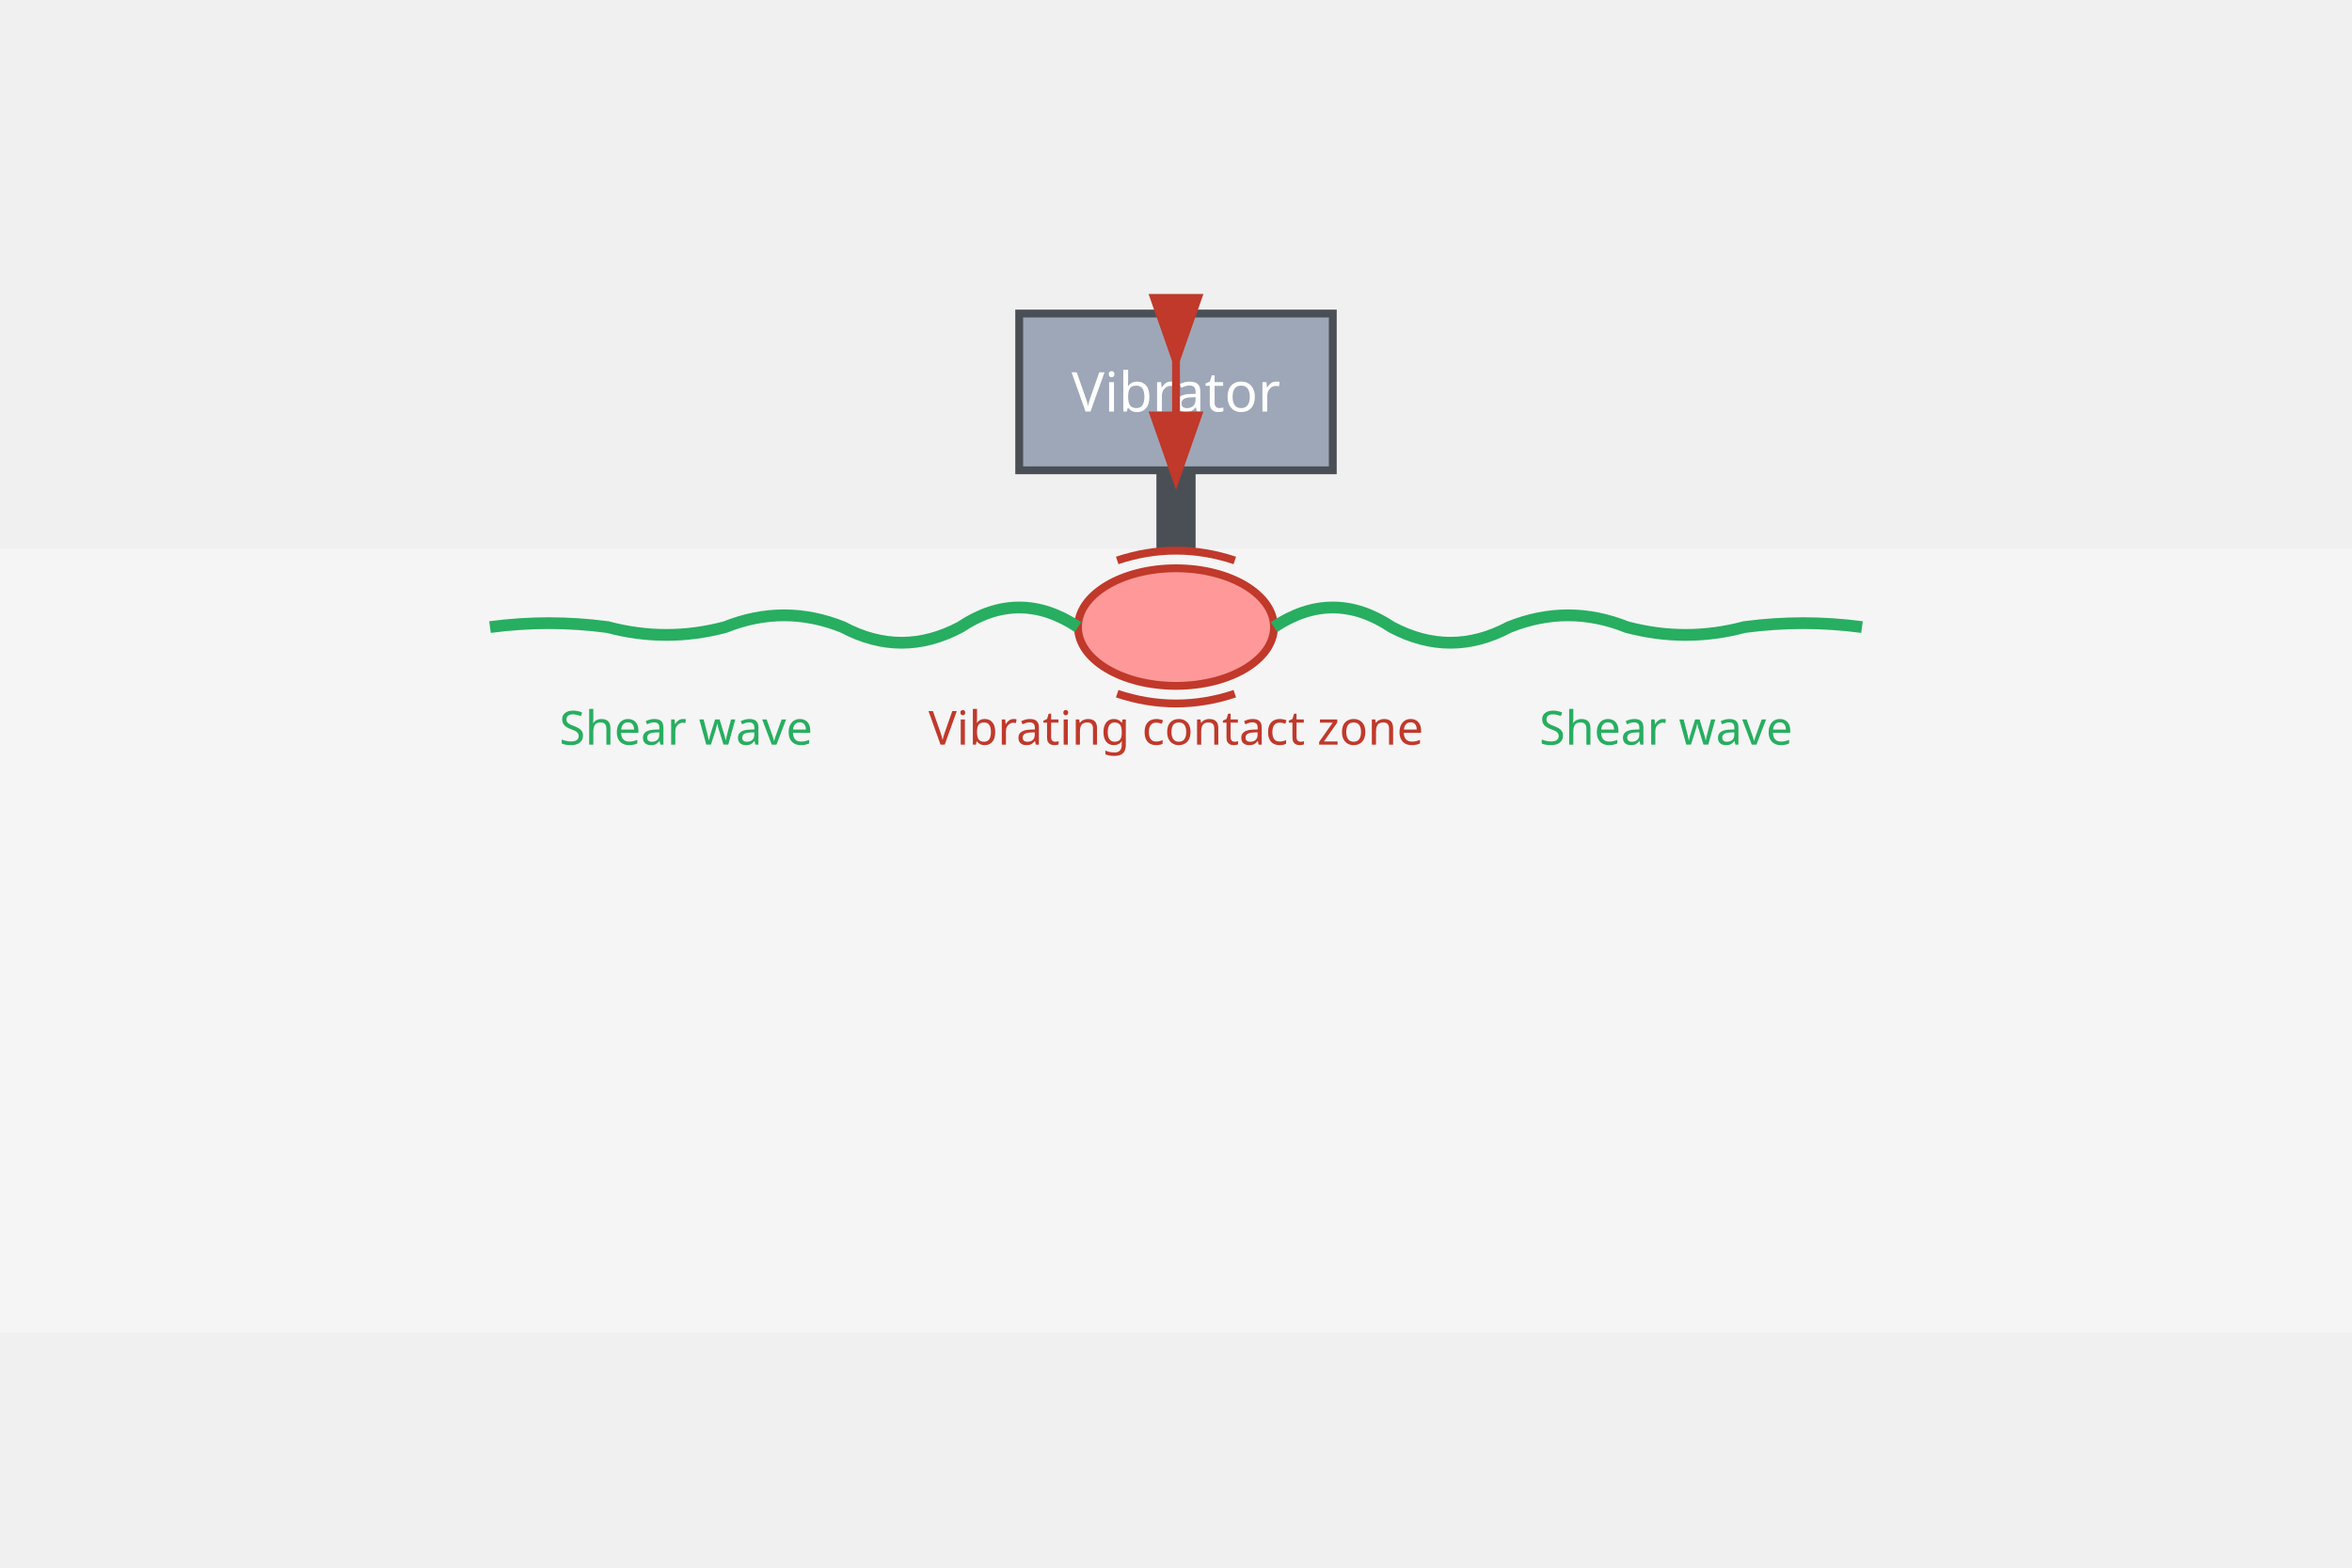
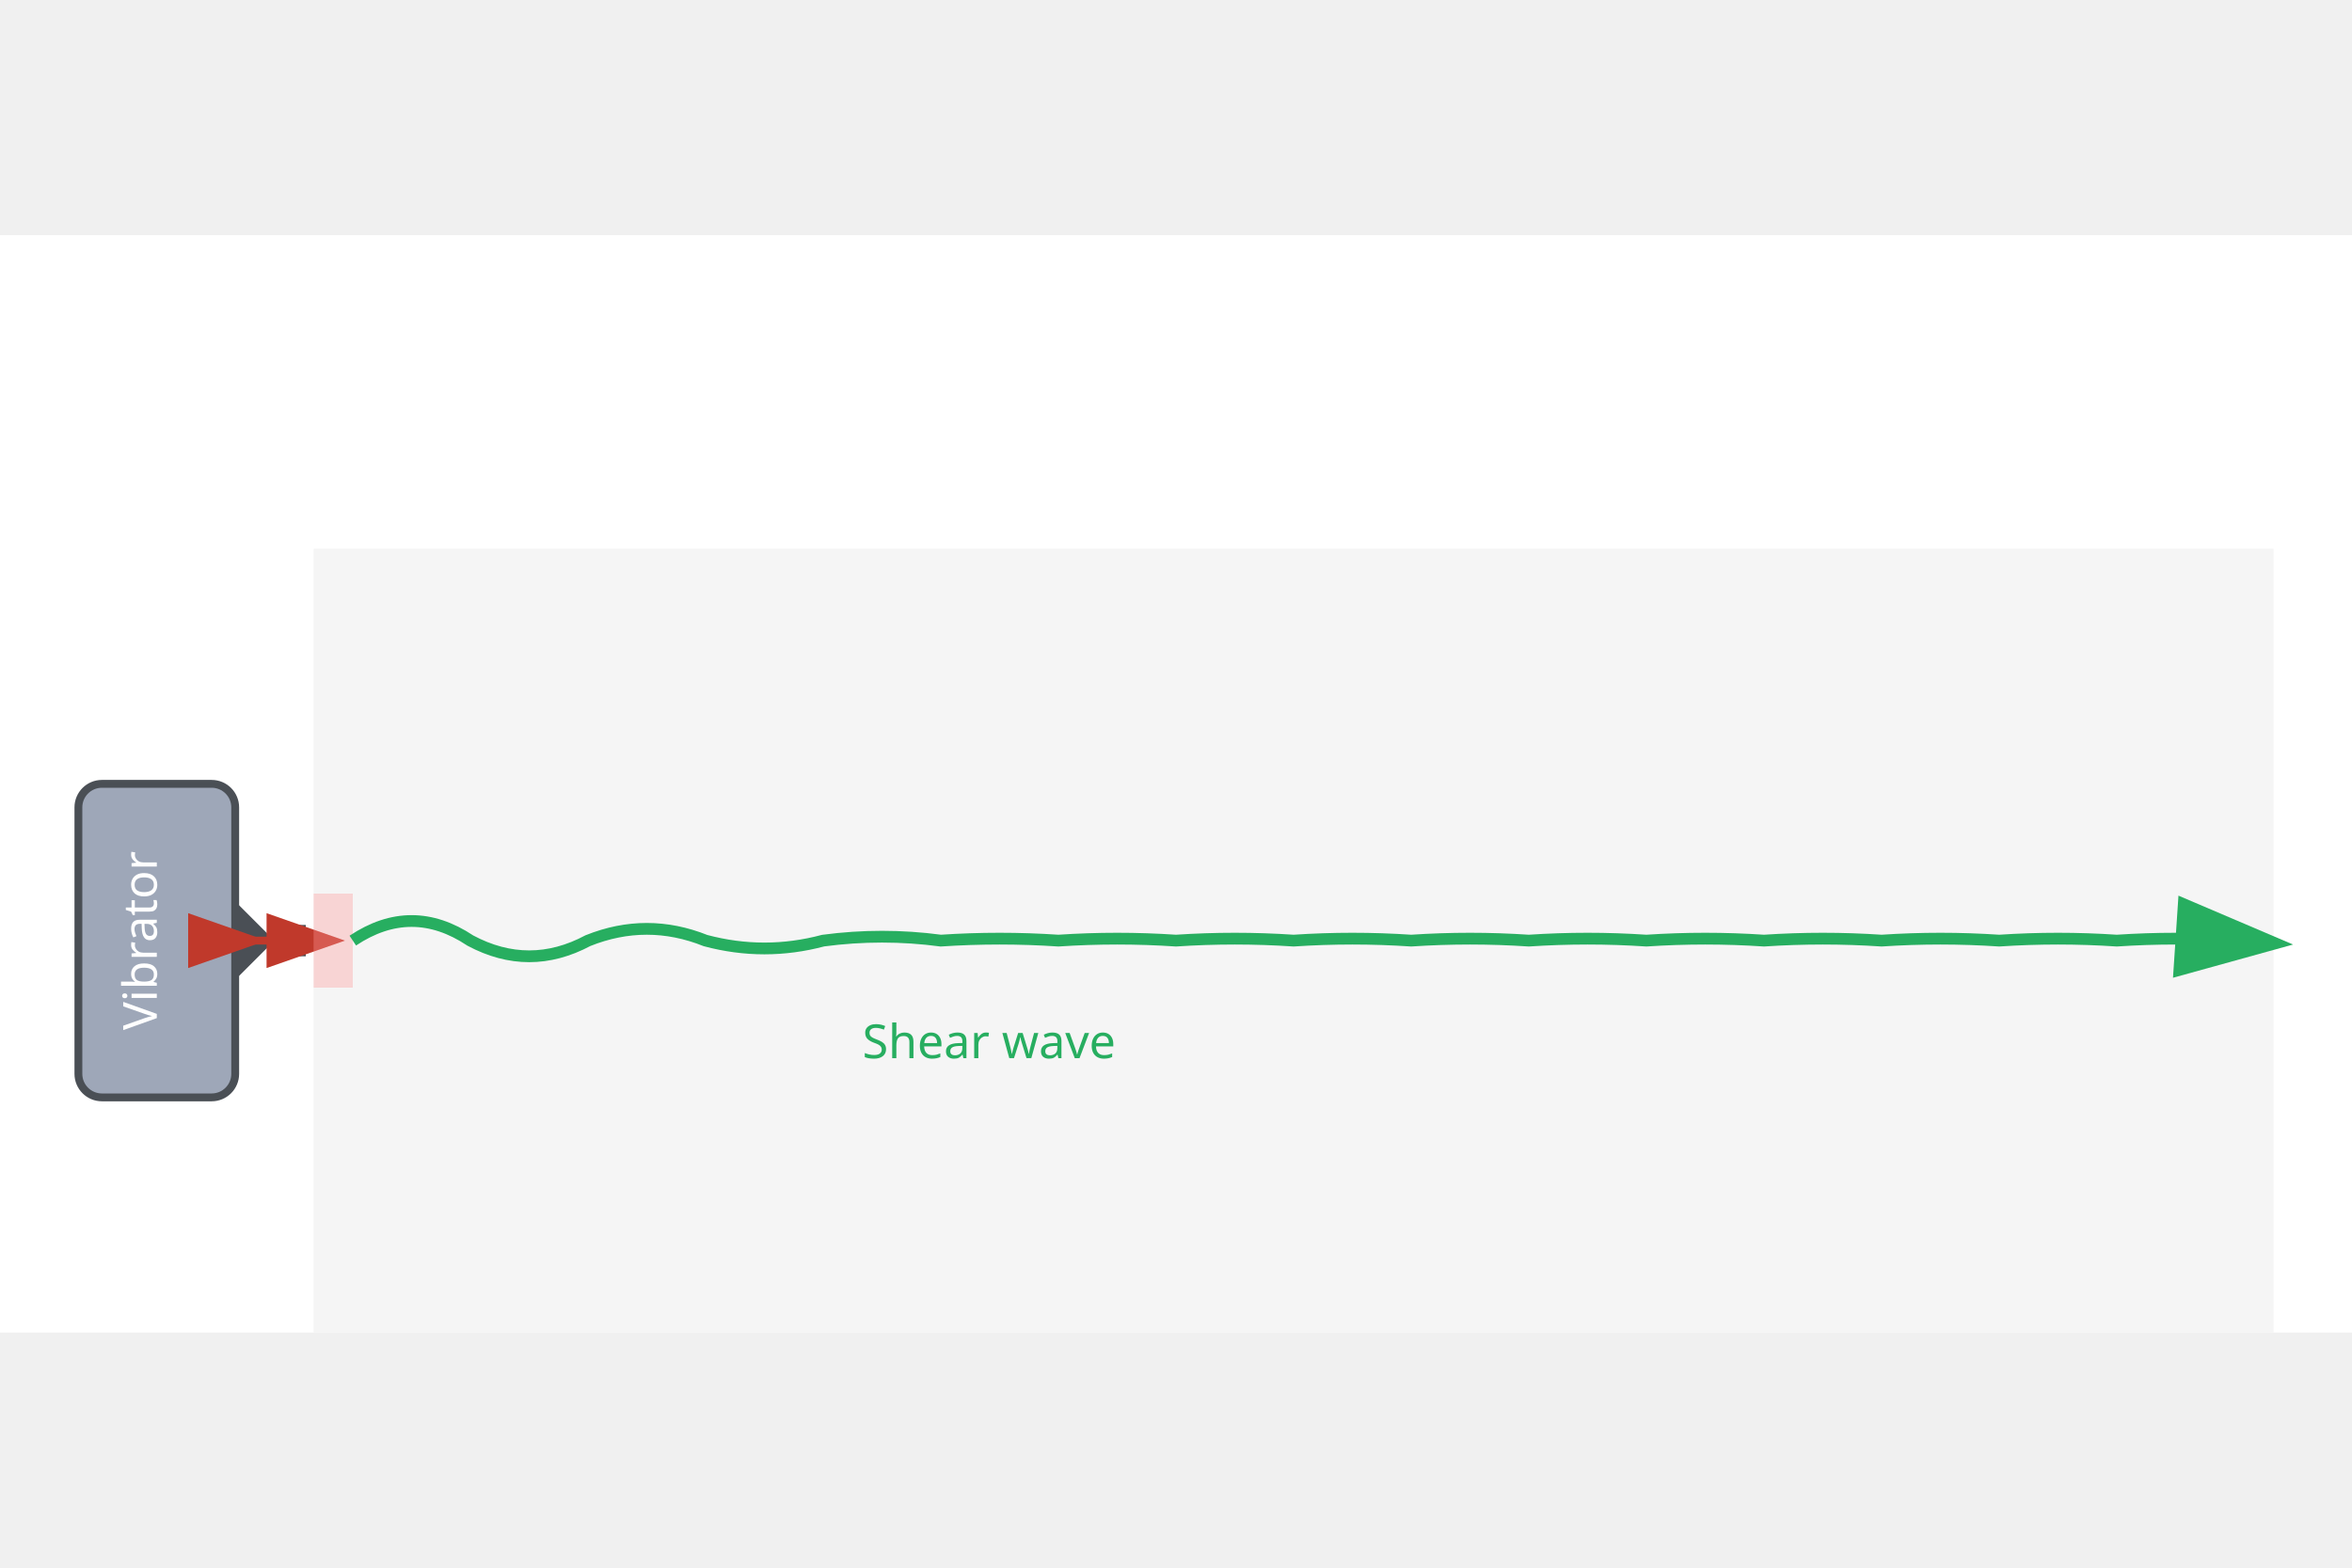
<svg xmlns="http://www.w3.org/2000/svg" width="600" height="400" viewBox="0 0 600 280" version="1.1">
-   <rect x="0" y="80" width="600" height="200" fill="#f5f5f5" stroke="none" />
-   <rect x="260" y="20" width="80" height="40" fill="#9ea7b8" stroke="#4a4f55" stroke-width="2" />
-   <text x="300" y="45" font-family="sans-serif" font-size="14" text-anchor="middle" fill="#ffffff">Vibrator</text>
-   <rect x="295" y="60" width="10" height="20" fill="#4a4f55" />
+   <rect x="0" y="0" width="600" height="280" fill="#ffffff" />
+   <rect x="80" y="80" width="500" height="200" fill="#f5f5f5" stroke="none" />
+   <rect x="20" y="140" width="40" height="80" fill="#9ea7b8" stroke="#4a4f55" stroke-width="2" rx="6" ry="6" />
+   <text x="40" y="180" font-family="sans-serif" font-size="12" text-anchor="middle" fill="#ffffff" transform="rotate(-90,40,180)">Vibrator</text>
+   <polygon points="60,170 70,180 60,190" fill="#4a4f55" />
+   <rect x="70" y="176" width="8" height="8" fill="#4a4f55" />
  <defs>
-     <marker id="arr" markerWidth="10" markerHeight="7" refX="5" refY="3.5" orient="auto">
+     <marker id="arrRed" markerWidth="10" markerHeight="7" refX="5" refY="3.5" orient="auto">
      <polygon points="0 0, 10 3.5, 0 7" fill="#c0392b" />
    </marker>
+     <marker id="arrGreen" markerWidth="10" markerHeight="7" refX="5" refY="3.5" orient="auto">
+       <polygon points="0 0, 10 3.5, 0 7" fill="#27ae60" />
+     </marker>
  </defs>
-   <line x1="300" y1="25" x2="300" y2="55" stroke="#c0392b" stroke-width="2" marker-start="url(#arr)" marker-end="url(#arr)" />
-   <ellipse cx="300" cy="100" rx="25" ry="15" fill="#ff9999" stroke="#c0392b" stroke-width="2" />
-   <path d="M285 83 q15 -5 30 0" fill="none" stroke="#c0392b" stroke-width="2" />
-   <path d="M285 117 q15 5 30 0" fill="none" stroke="#c0392b" stroke-width="2" />
-   <path d="M325 100 q15.0 -10 30 0 q15.0 8 30 0 q15.0 -6 30 0 q15.0 4 30 0 q15.0 -2 30 0 " fill="none" stroke="#27ae60" stroke-width="3" />
-   <path d="M275 100 q-15.0 -10 -30 0 q-15.0 8 -30 0 q-15.0 -6 -30 0 q-15.0 4 -30 0 q-15.0 -2 -30 0 " fill="none" stroke="#27ae60" stroke-width="3" />
-   <text x="300" y="130" font-family="sans-serif" font-size="12" text-anchor="middle" fill="#c0392b">Vibrating contact zone</text>
-   <text x="425.0" y="130" font-family="sans-serif" font-size="12" text-anchor="middle" fill="#27ae60">Shear wave</text>
-   <text x="175.0" y="130" font-family="sans-serif" font-size="12" text-anchor="middle" fill="#27ae60">Shear wave</text>
+   <line x1="58" y1="180" x2="78" y2="180" stroke="#c0392b" stroke-width="2" marker-start="url(#arrRed)" marker-end="url(#arrRed)" />
+   <rect x="80" y="168" width="10" height="24" fill="#ff9999" opacity="0.35" />
+   <path d="M90 180            q15 -10 30 0            q15 8 30 0            q15 -6 30 0            q15 4 30 0            q15 -2 30 0            q15 -1 30 0            q15 -1 30 0            q15 -1 30 0            q15 -1 30 0            q15 -1 30 0            q15 -1 30 0            q15 -1 30 0            q15 -1 30 0            q15 -1 30 0            q15 -1 30 0            q15 -1 30 0" fill="none" stroke="#27ae60" stroke-width="3" marker-end="url(#arrGreen)" />
+   <text x="220" y="210" font-family="sans-serif" font-size="12" fill="#27ae60">Shear wave</text>
</svg>
